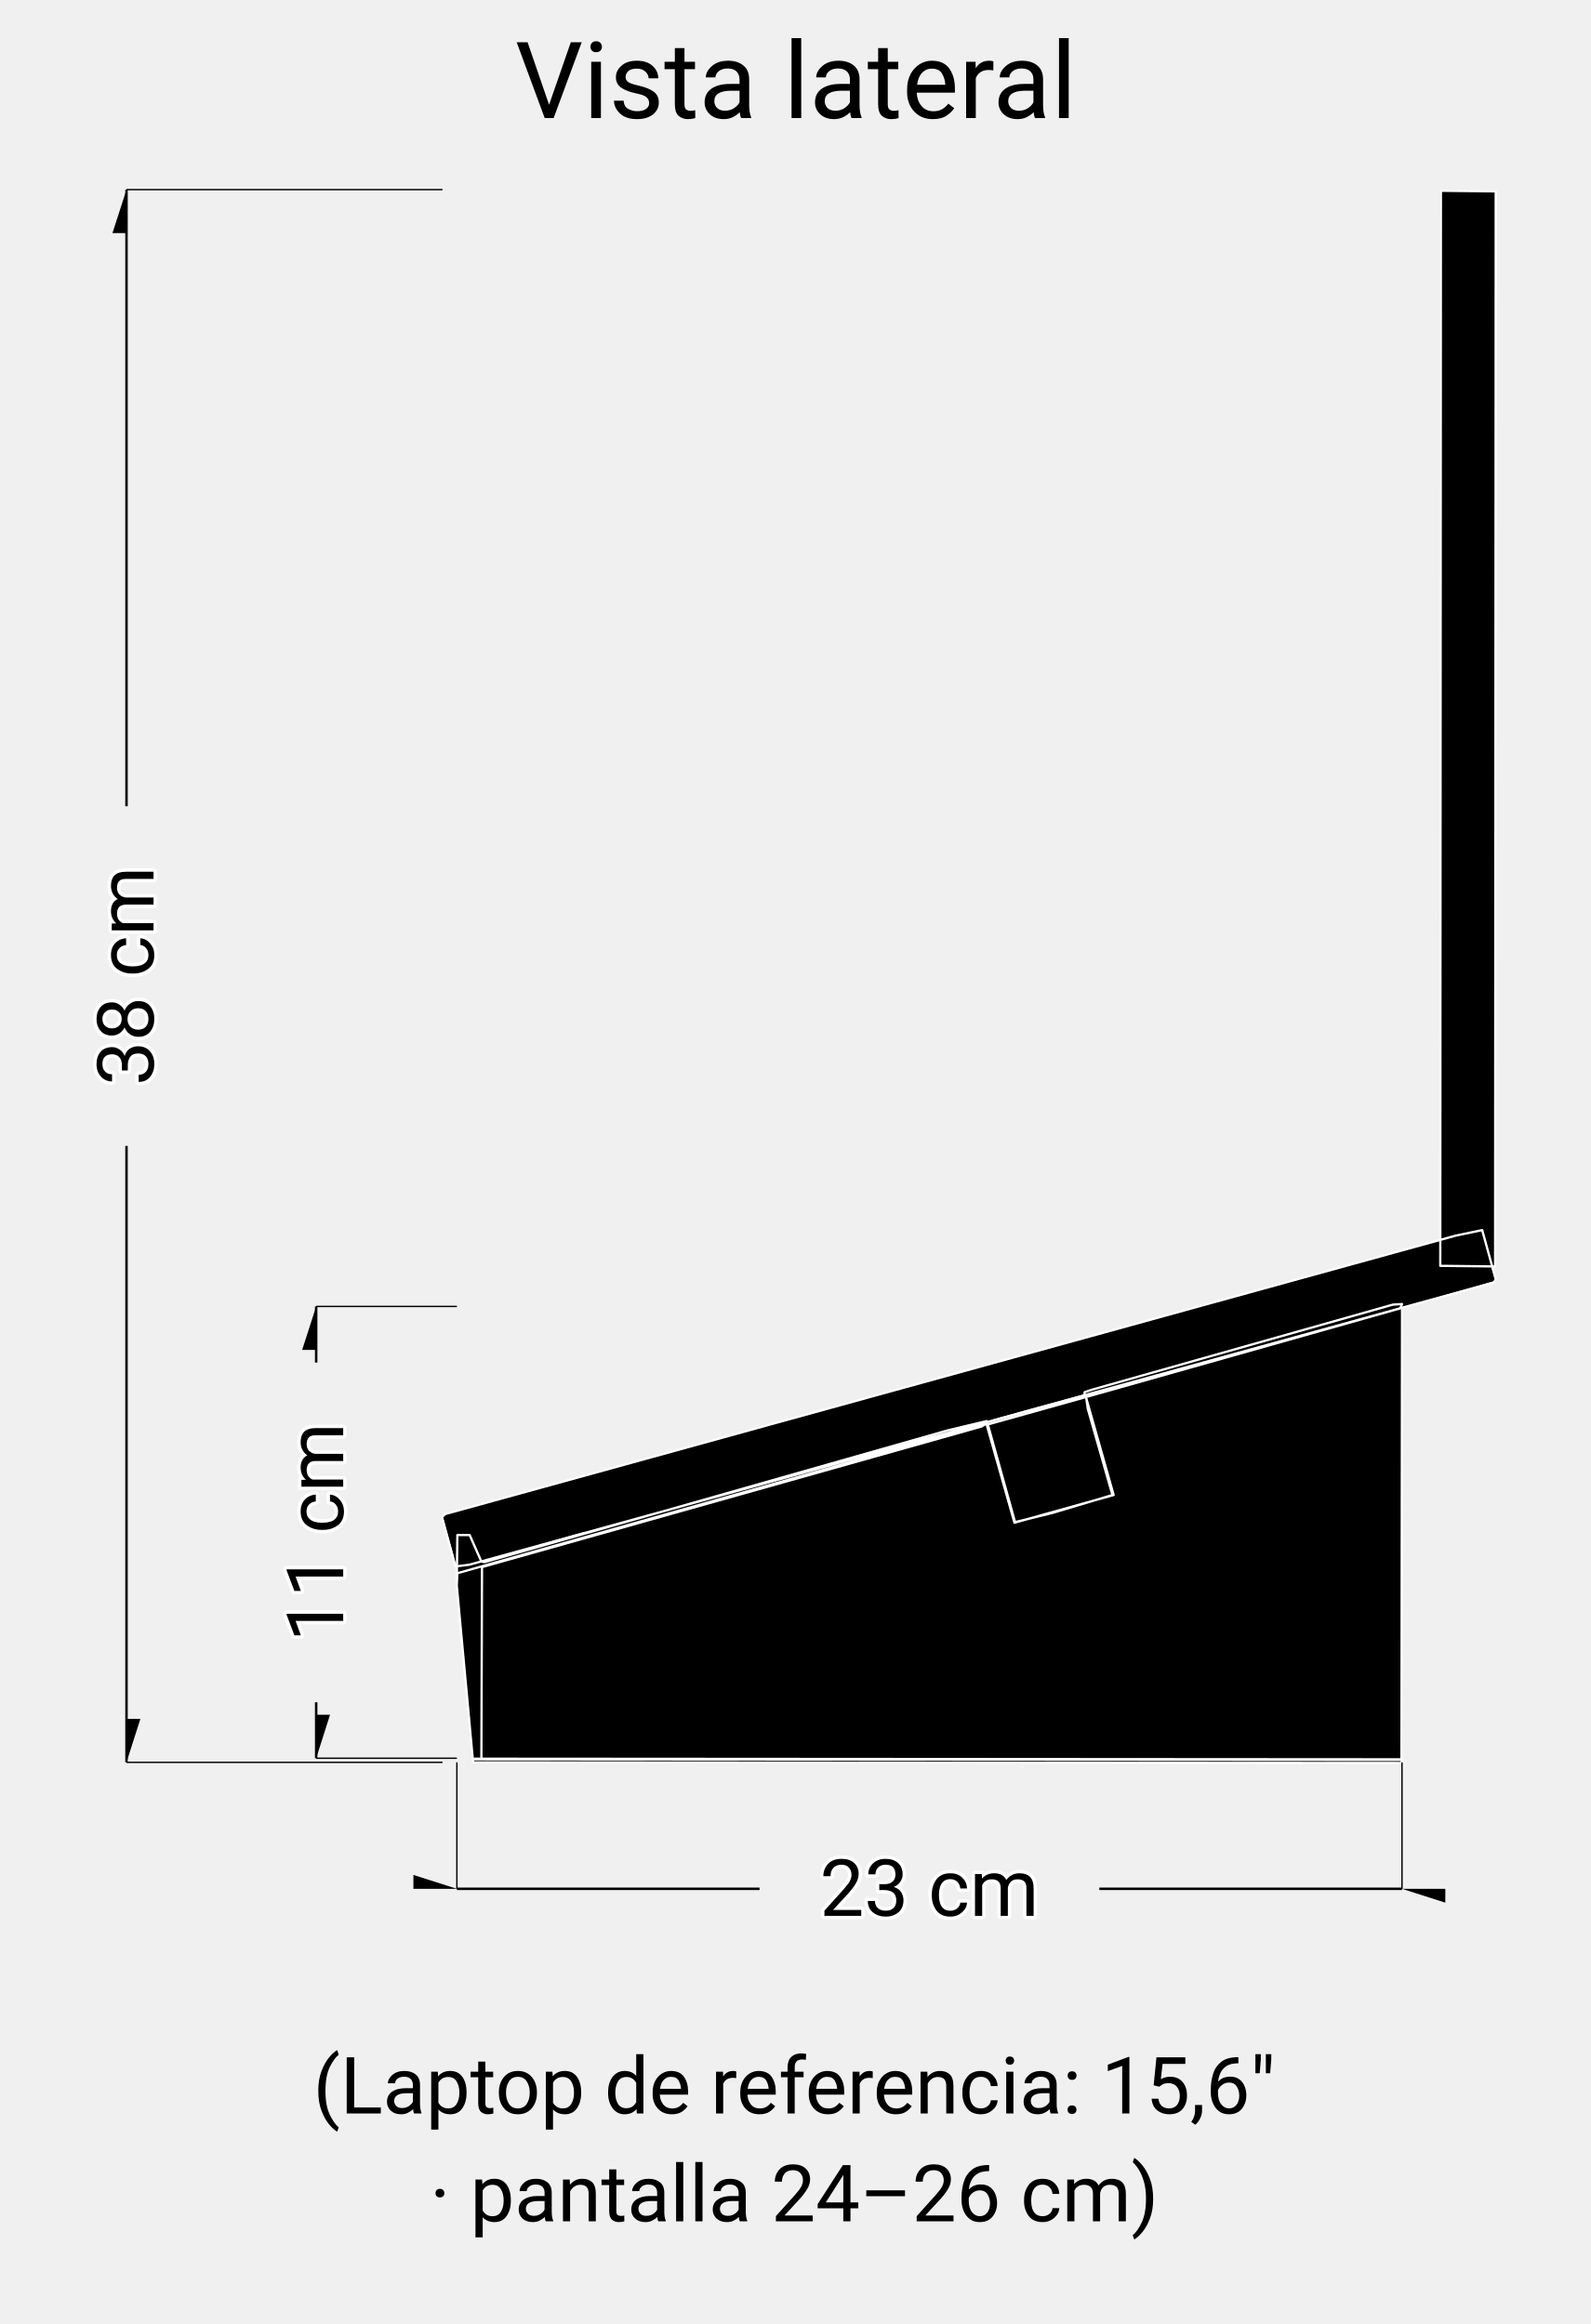
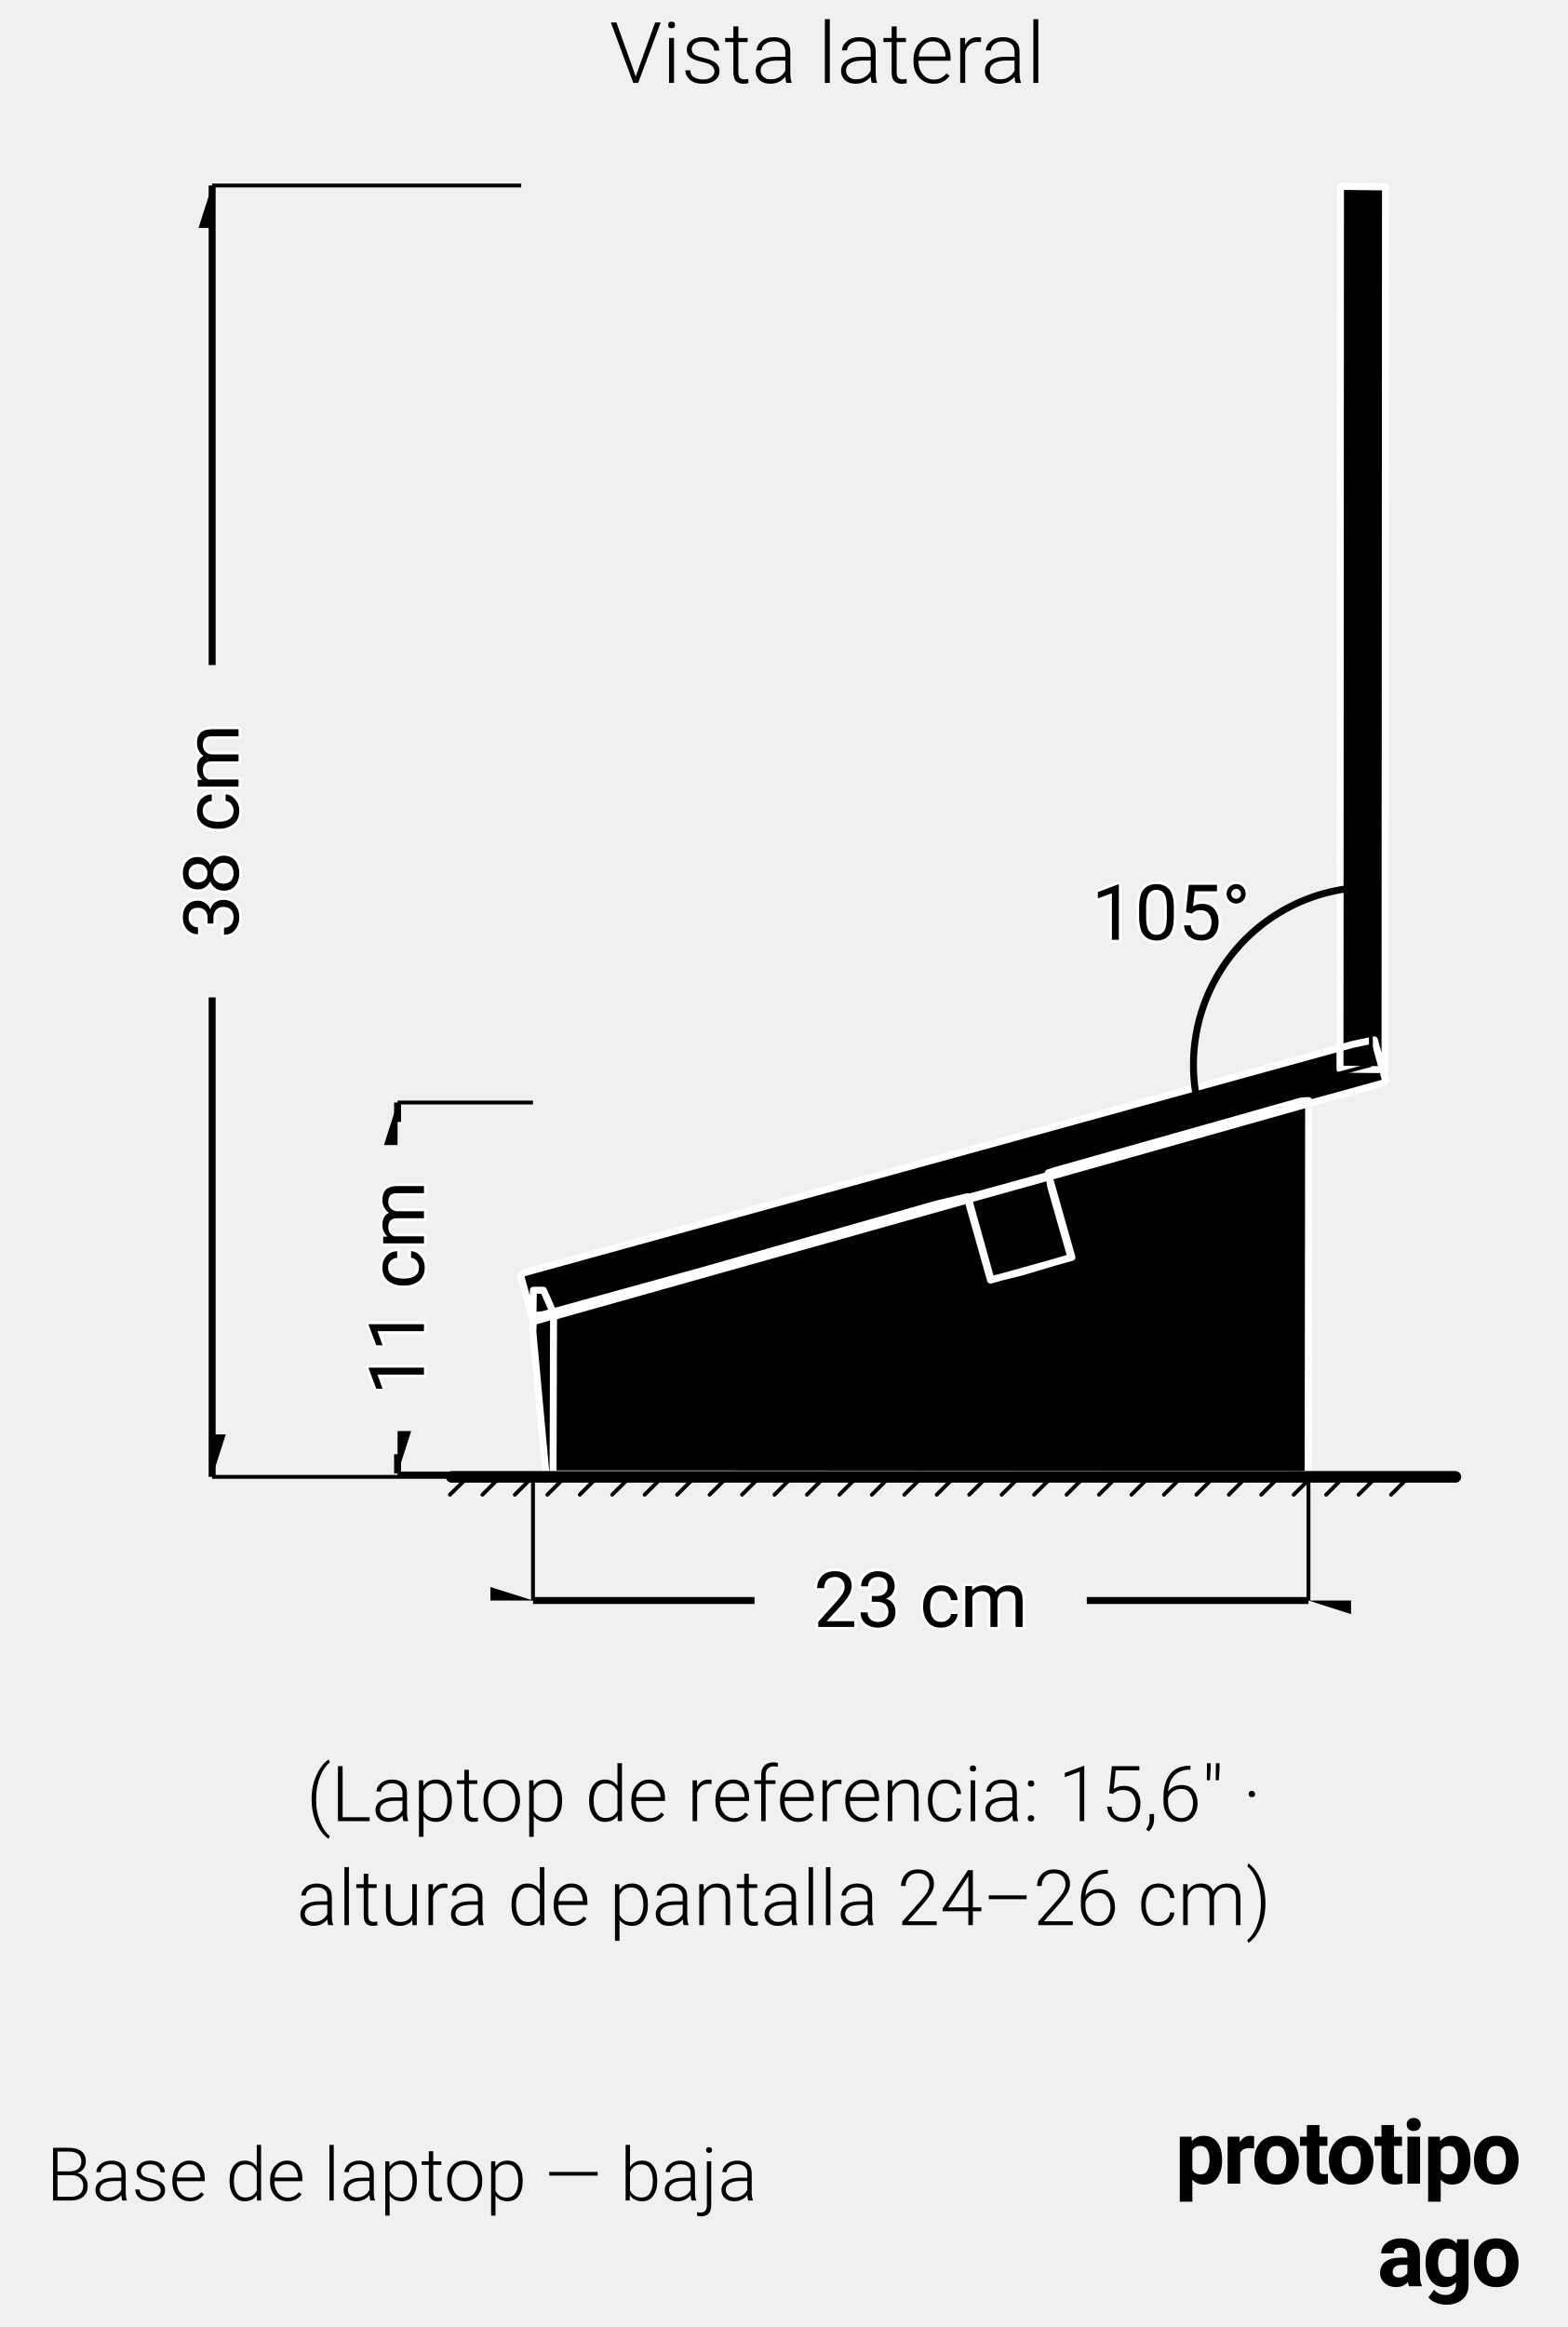
- <svg xmlns="http://www.w3.org/2000/svg" width="929" height="1358" viewBox="0 0 929 1358">
-   <g transform="translate(0,0)">
-     <g fill="#000" fill-rule="evenodd" stroke="none">
-       <path d="M 873.41,111.47 L 873.77,739.67 L 871.97,740.03 L 871.61,741.83 L 873.77,748.31 L 819.05,764.15 L 819.05,1029.83 L 276.53,1030.19 L 266.81,926.87 L 266.81,916.07 L 258.53,885.47 L 841.37,724.55 L 841.37,111.83 Z M 344.57,895.19 L 339.89,895.55 L 281.21,912.47 L 285.89,912.11 Z M 576.41,831.83 L 634.01,815.99 L 632.93,814.91 L 606.29,822.11 L 580.37,829.31 Z" />
+ <svg xmlns="http://www.w3.org/2000/svg" width="1116" height="1656" viewBox="0 0 1116 1656">
+   <g transform="translate(63,0)">
+     <g class="pt-plano__silueta" fill="#000" fill-rule="evenodd" stroke="none">
+       <path d="M 922.88,132.67 L 923.24,760.87 L 921.44,761.23 L 921.08,763.03 L 923.24,769.51 L 868.52,785.35 L 868.52,1051.03 L 326.00,1051.39 L 316.28,948.07 L 316.28,937.27 L 308.00,906.67 L 890.84,745.75 L 890.84,133.03 Z M 394.04,916.39 L 389.36,916.75 L 330.68,933.67 L 335.36,933.31 Z M 625.88,853.03 L 683.48,837.19 L 682.40,836.11 L 655.76,843.31 L 629.84,850.51 Z" />
    </g>
-     <path d="M 576.41,830.39 L 576.41,831.83 L 573.17,833.63 L 281.57,915.71 L 281.21,1027.67 L 276.17,1027.67 L 266.81,926.15 L 267.17,896.99 L 274.37,896.99 L 281.21,912.47 L 283.01,912.83 L 553.73,835.79 Z M 576.41,830.39 L 576.41,831.83 L 573.17,833.63 L 281.57,915.71 L 281.21,1027.67 L 276.17,1027.67 L 266.81,926.15 L 267.17,896.99 L 274.37,896.99 L 281.21,912.47 L 283.01,912.83 L 553.73,835.79 Z M 276.17,1027.67 L 266.81,926.87 L 267.17,919.31 L 575.33,832.19 L 577.13,832.55 L 592.97,889.43 L 614.93,884.03 L 649.85,873.59 L 635.45,823.19 L 634.37,815.63 L 819.05,764.15 L 818.69,1028.03 Z M 276.17,1027.67 L 266.81,926.87 L 267.17,919.31 L 575.33,832.19 L 577.13,832.55 L 592.97,889.43 L 614.93,884.03 L 649.85,873.59 L 635.45,823.19 L 634.37,815.63 L 819.05,764.15 L 818.69,1028.03 Z M 650.57,873.59 L 592.61,889.79 L 576.41,832.55 L 634.37,816.35 Z M 819.05,761.99 L 817.97,764.51 L 634.37,816.35 L 633.29,815.27 L 633.65,813.47 L 637.97,812.03 L 813.65,762.35 Z M 819.05,761.99 L 817.97,764.51 L 634.37,816.35 L 633.29,815.27 L 633.65,813.47 L 637.97,812.03 L 813.65,762.35 Z M 276.17,1029.83 L 276.53,1028.03 L 819.05,1028.39 L 818.69,1030.19 Z M 276.17,1029.83 L 276.53,1028.03 L 819.05,1028.39 L 818.69,1030.19 Z M 266.09,915.35 L 258.17,886.55 L 259.97,884.75 L 850.37,722.03 L 865.85,718.79 L 873.77,747.59 L 872.69,749.39 L 274.37,914.27 Z M 841.73,111.47 L 873.77,111.83 L 873.41,740.03 L 841.37,739.67 Z" fill="none" stroke="#fff" stroke-width="1.32" stroke-linejoin="round" />
-     <g stroke="#000" stroke-width="1.44" fill="#000" font-family="Roboto, Arial, sans-serif" font-size="46.2">
-       <line x1="73.9" y1="1029.8" x2="73.9" y2="669.6" />
-       <line x1="73.9" y1="471.1" x2="73.9" y2="110.8" />
-       <line x1="73.9" y1="1029.8" x2="258.5" y2="1029.8" stroke-width="0.8" />
-       <line x1="73.9" y1="110.8" x2="258.5" y2="110.8" stroke-width="0.8" />
-       <path d="M 73.9,1029.8 L 73.9,1004.4 L 82.0,1004.4 Z" stroke="none" />
-       <path d="M 73.9,110.8 L 73.9,136.2 L 65.7,136.2 Z" stroke="none" />
-       <text x="73.9" y="570.3" text-anchor="middle" dominant-baseline="central" paint-order="stroke" stroke="#fff" stroke-width="4" stroke-linejoin="round" transform="rotate(-90 73.9 570.3)">38 cm</text>
-       <line x1="184.7" y1="1027.4" x2="184.7" y2="994.7" />
-       <line x1="184.7" y1="796.2" x2="184.7" y2="763.4" />
-       <line x1="184.7" y1="1027.4" x2="266.9" y2="1027.4" stroke-width="0.8" />
-       <line x1="184.7" y1="763.4" x2="266.9" y2="763.4" stroke-width="0.8" />
-       <path d="M 184.7,1027.4 L 184.7,1002.0 L 192.8,1002.0 Z" stroke="none" />
-       <path d="M 184.7,763.4 L 184.7,788.8 L 176.5,788.8 Z" stroke="none" />
-       <text x="184.7" y="895.4" text-anchor="middle" dominant-baseline="central" paint-order="stroke" stroke="#fff" stroke-width="4" stroke-linejoin="round" transform="rotate(-90 184.7 895.4)">11 cm</text>
-       <line x1="266.9" y1="1103.7" x2="443.7" y2="1103.7" />
-       <line x1="642.2" y1="1103.7" x2="819.0" y2="1103.7" />
-       <line x1="266.9" y1="1103.7" x2="266.9" y2="1029.8" stroke-width="0.8" />
-       <line x1="819.0" y1="1103.7" x2="819.0" y2="1029.8" stroke-width="0.8" />
-       <path d="M 266.9,1103.7 L 241.5,1103.7 L 241.5,1095.6 Z" stroke="none" />
-       <path d="M 819.0,1103.7 L 844.3,1103.7 L 844.3,1111.8 Z" stroke="none" />
-       <text x="542.9" y="1103.7" text-anchor="middle" dominant-baseline="central" paint-order="stroke" stroke="#fff" stroke-width="4" stroke-linejoin="round">23 cm</text>
+     <path d="M 625.88,851.59 L 625.88,853.03 L 622.64,854.83 L 331.04,936.91 L 330.68,1048.87 L 325.64,1048.87 L 316.28,947.35 L 316.64,918.19 L 323.84,918.19 L 330.68,933.67 L 332.48,934.03 L 603.20,856.99 Z M 625.88,851.59 L 625.88,853.03 L 622.64,854.83 L 331.04,936.91 L 330.68,1048.87 L 325.64,1048.87 L 316.28,947.35 L 316.64,918.19 L 323.84,918.19 L 330.68,933.67 L 332.48,934.03 L 603.20,856.99 Z M 325.64,1048.87 L 316.28,948.07 L 316.64,940.51 L 624.80,853.39 L 626.60,853.75 L 642.44,910.63 L 664.40,905.23 L 699.32,894.79 L 684.92,844.39 L 683.84,836.83 L 868.52,785.35 L 868.16,1049.23 Z M 325.64,1048.87 L 316.28,948.07 L 316.64,940.51 L 624.80,853.39 L 626.60,853.75 L 642.44,910.63 L 664.40,905.23 L 699.32,894.79 L 684.92,844.39 L 683.84,836.83 L 868.52,785.35 L 868.16,1049.23 Z M 700.04,894.79 L 642.08,910.99 L 625.88,853.75 L 683.84,837.55 Z M 868.52,783.19 L 867.44,785.71 L 683.84,837.55 L 682.76,836.47 L 683.12,834.67 L 687.44,833.23 L 863.12,783.55 Z M 868.52,783.19 L 867.44,785.71 L 683.84,837.55 L 682.76,836.47 L 683.12,834.67 L 687.44,833.23 L 863.12,783.55 Z M 325.64,1051.03 L 326.00,1049.23 L 868.52,1049.59 L 868.16,1051.39 Z M 325.64,1051.03 L 326.00,1049.23 L 868.52,1049.59 L 868.16,1051.39 Z M 315.56,936.55 L 307.64,907.75 L 309.44,905.95 L 899.84,743.23 L 915.32,739.99 L 923.24,768.79 L 922.16,770.59 L 323.84,935.47 Z M 891.20,132.67 L 923.24,133.03 L 922.88,761.23 L 890.84,760.87 Z" fill="none" stroke="#fff" stroke-width="4.95" stroke-linejoin="round" />
+     <g stroke="#000" fill="none" stroke-linecap="round">
+       <line x1="258.5" y1="1051.0" x2="973.0" y2="1051.0" stroke-width="8.25" />
+       <path d="M 270.1,1051.0 L 257.3,1063.7 M 293.1,1051.0 L 280.4,1063.7 M 316.2,1051.0 L 303.5,1063.7 M 339.4,1051.0 L 326.6,1063.7 M 362.4,1051.0 L 349.7,1063.7 M 385.5,1051.0 L 372.8,1063.7 M 408.6,1051.0 L 395.9,1063.7 M 431.8,1051.0 L 419.0,1063.7 M 454.9,1051.0 L 442.1,1063.7 M 477.9,1051.0 L 465.2,1063.7 M 501.0,1051.0 L 488.3,1063.7 M 524.1,1051.0 L 511.4,1063.7 M 547.2,1051.0 L 534.5,1063.7 M 570.3,1051.0 L 557.6,1063.7 M 593.5,1051.0 L 580.7,1063.7 M 616.5,1051.0 L 603.8,1063.7 M 639.6,1051.0 L 626.9,1063.7 M 662.8,1051.0 L 650.0,1063.7 M 685.8,1051.0 L 673.1,1063.7 M 708.9,1051.0 L 696.2,1063.7 M 732.0,1051.0 L 719.3,1063.7 M 755.1,1051.0 L 742.4,1063.7 M 778.2,1051.0 L 765.5,1063.7 M 801.3,1051.0 L 788.6,1063.7 M 824.4,1051.0 L 811.7,1063.7 M 847.5,1051.0 L 834.8,1063.7 M 870.6,1051.0 L 857.9,1063.7 M 893.7,1051.0 L 881.0,1063.7 M 916.8,1051.0 L 904.1,1063.7 M 939.9,1051.0 L 927.2,1063.7" stroke-width="2.75" />
    </g>
-     <text class="pt-plano__titulo" data-es="Vista lateral" data-en="Side view" x="465" y="69" text-anchor="middle" font-family="Roboto, Arial, sans-serif" font-size="62.3" fill="#000">Vista lateral</text>
+     <g stroke="#000" stroke-width="4.95" fill="#000" font-family="Roboto, Arial, sans-serif" font-size="55.0">
+       <line x1="88.0" y1="1051.0" x2="88.0" y2="709.8" />
+       <line x1="88.0" y1="473.3" x2="88.0" y2="132.0" />
+       <line x1="88.0" y1="1051.0" x2="308.0" y2="1051.0" stroke-width="2.75" />
+       <line x1="88.0" y1="132.0" x2="308.0" y2="132.0" stroke-width="2.75" />
+       <path d="M 88.0,1051.0 L 88.0,1020.8 L 97.7,1020.8 Z" stroke="none" />
+       <path d="M 88.0,132.0 L 88.0,162.2 L 78.3,162.2 Z" stroke="none" />
+       <text x="88.0" y="591.5" text-anchor="middle" dominant-baseline="central" paint-order="stroke" stroke="#fff" stroke-width="4" stroke-linejoin="round" transform="rotate(-90 88.0 591.5)">38 cm</text>
+       <line x1="220.0" y1="1048.6" x2="220.0" y2="1034.9" />
+       <line x1="220.0" y1="798.4" x2="220.0" y2="784.6" />
+       <line x1="220.0" y1="1048.6" x2="316.4" y2="1048.6" stroke-width="2.75" />
+       <line x1="220.0" y1="784.6" x2="316.4" y2="784.6" stroke-width="2.75" />
+       <path d="M 220.0,1048.6 L 220.0,1018.4 L 229.7,1018.4 Z" stroke="none" />
+       <path d="M 220.0,784.6 L 220.0,814.9 L 210.3,814.9 Z" stroke="none" />
+       <text x="220.0" y="916.6" text-anchor="middle" dominant-baseline="central" paint-order="stroke" stroke="#fff" stroke-width="4" stroke-linejoin="round" transform="rotate(-90 220.0 916.6)">11 cm</text>
+       <line x1="316.4" y1="1139.0" x2="474.1" y2="1139.0" />
+       <line x1="710.6" y1="1139.0" x2="868.4" y2="1139.0" />
+       <line x1="316.4" y1="1139.0" x2="316.4" y2="1051.0" stroke-width="2.75" />
+       <line x1="868.4" y1="1139.0" x2="868.4" y2="1051.0" stroke-width="2.75" />
+       <path d="M 316.4,1139.0 L 286.1,1139.0 L 286.1,1129.4 Z" stroke="none" />
+       <path d="M 868.4,1139.0 L 898.7,1139.0 L 898.7,1148.7 Z" stroke="none" />
+       <text x="592.4" y="1139.0" text-anchor="middle" dominant-baseline="central" paint-order="stroke" stroke="#fff" stroke-width="4" stroke-linejoin="round">23 cm</text>
+       <line x1="913.0" y1="757.8" x2="764.1" y2="798.4" stroke-width="2.75" />
+       <line x1="913.0" y1="757.8" x2="911.6" y2="603.5" stroke-width="2.75" />
+       <path d="M 791.0,791.1 A 126.5,126.5 0 0 1 911.9,631.3" fill="none" stroke-width="4.95" />
+       <text x="770.5" y="650.0" text-anchor="middle" dominant-baseline="central" paint-order="stroke" stroke="#fff" stroke-width="4" stroke-linejoin="round">105°</text>
+     </g>
  </g>
-   <text class="pt-plano__nota" data-es="(Laptop de referencia: 15,6″" data-en="(Reference laptop: 15.6″ ·" x="464" y="1235" text-anchor="middle" font-family="Roboto, Arial, sans-serif" font-size="46.2" fill="#000">(Laptop de referencia: 15,6″</text>
-   <text class="pt-plano__nota" data-es="· pantalla 24–26 cm)" data-en="screen 24–26 cm)" x="464" y="1298" text-anchor="middle" font-family="Roboto, Arial, sans-serif" font-size="46.2" fill="#000">· pantalla 24–26 cm)</text>
+   <text class="pt-plano__nota" data-es="(Laptop de referencia: 15,6″ ·" data-en="(Reference laptop: 15.6″ ·" x="558" y="1296" text-anchor="middle" font-family="Roboto, Arial, sans-serif" font-size="55.0" font-weight="300" fill="#000">(Laptop de referencia: 15,6″ ·</text>
+   <text class="pt-plano__nota" data-es="altura de pantalla 24–26 cm)" data-en="screen height 24–26 cm)" x="558" y="1370" text-anchor="middle" font-family="Roboto, Arial, sans-serif" font-size="55.0" font-weight="300" fill="#000">altura de pantalla 24–26 cm)</text>
+   <text class="pt-plano__pieza" data-es="Base de laptop — baja" data-en="Laptop stand — low" x="33" y="1566" text-anchor="start" font-family="Roboto, Arial, sans-serif" font-size="52.8" font-weight="300" fill="#000" stroke="none">Base de laptop — baja</text>
+   <text x="1083" y="1554" text-anchor="end" font-family="Poppins, Roboto, system-ui, sans-serif" font-size="63.3" font-weight="700" letter-spacing="-0.025em" fill="#000" stroke="none">prototipo</text>
+   <text x="1083" y="1627" text-anchor="end" font-family="Poppins, Roboto, system-ui, sans-serif" font-size="63.3" font-weight="700" letter-spacing="-0.025em" fill="#000" stroke="none">ago</text>
+   <text x="589" y="59" font-weight="300" class="pt-plano__titulo" data-es="Vista lateral" data-en="Side view" text-anchor="middle" font-family="Roboto, Arial, sans-serif" font-size="60.5" fill="#000">Vista lateral</text>
</svg>
